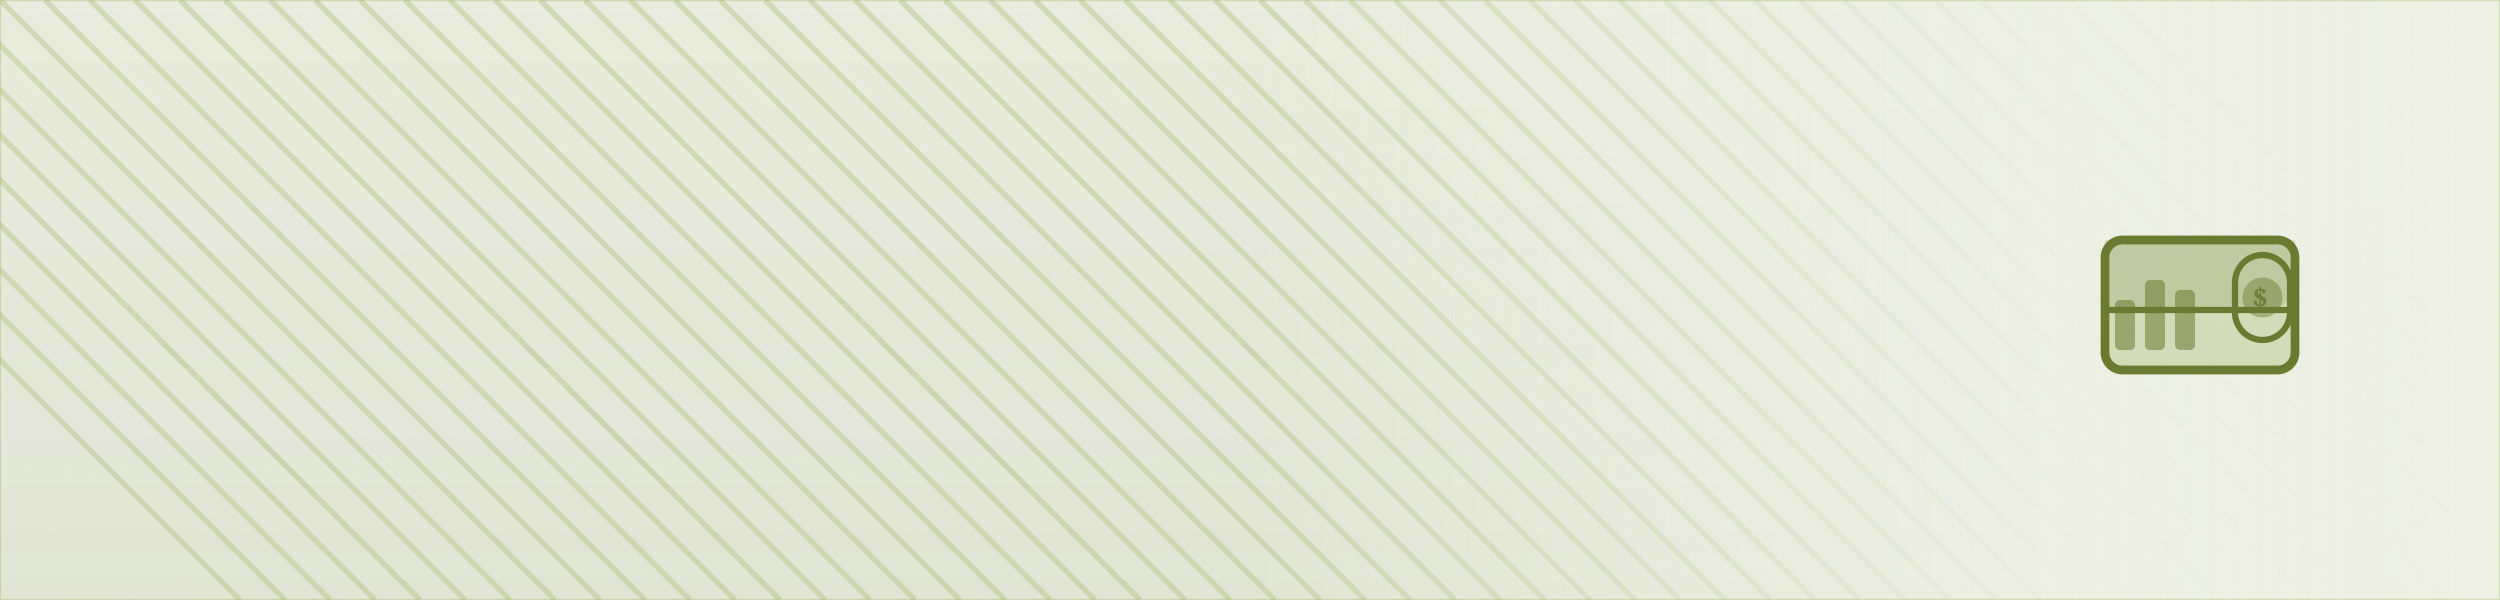
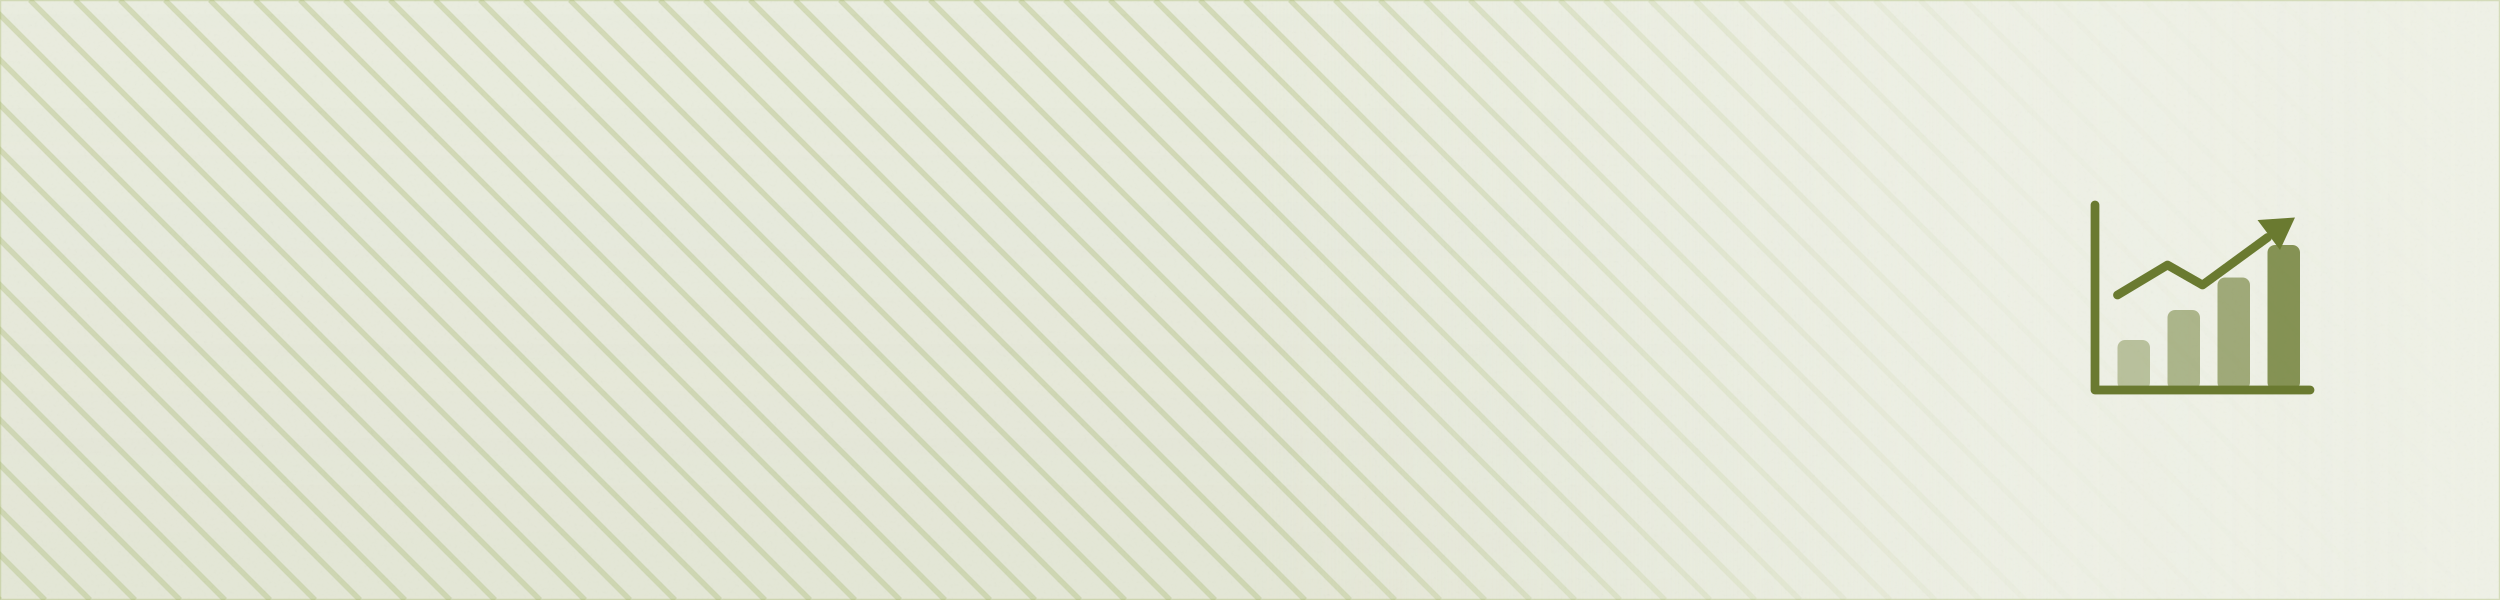
<svg xmlns="http://www.w3.org/2000/svg" width="1000" height="240" viewBox="0 0 1000 240">
  <defs>
-     <filter id="tex" x="0%" y="0%" width="100%" height="100%" color-interpolation-filters="linearRGB">
+     <filter id="tex_finance_light_w" x="0%" y="0%" width="100%" height="100%" color-interpolation-filters="linearRGB">
      <feTurbulence type="fractalNoise" baseFrequency="0.75" numOctaves="4" seed="12" stitchTiles="stitch" result="n" />
      <feColorMatrix in="n" type="saturate" values="0" result="gn" />
      <feBlend in="SourceGraphic" in2="gn" mode="overlay" />
    </filter>
-     <linearGradient id="hfade_finance" x1="0" y1="0" x2="1" y2="0">
+     <linearGradient id="hfade_finance_light_w" x1="0" y1="0" x2="1" y2="0">
      <stop offset="0%" stop-color="#EEF0E5" stop-opacity="0" />
      <stop offset="50%" stop-color="#EEF0E5" stop-opacity="0" />
      <stop offset="82%" stop-color="#EEF0E5" stop-opacity="0.92" />
      <stop offset="100%" stop-color="#EEF0E5" stop-opacity="1" />
    </linearGradient>
-     <linearGradient id="vign_finance" x1="0" y1="0" x2="0" y2="1">
+     <linearGradient id="vign_finance_light_w" x1="0" y1="0" x2="0" y2="1">
      <stop offset="0%" stop-color="#6A7A30" stop-opacity="0.04" />
      <stop offset="100%" stop-color="#6A7A30" stop-opacity="0.09" />
    </linearGradient>
  </defs>
  <rect width="1000" height="240" fill="#EEF0E5" />
-   <rect width="1000" height="240" fill="url(#vign_finance)" />
+   <rect width="1000" height="240" fill="url(#vign_finance_light_w)" />
  <g>
-     <line x1="-144" y1="0" x2="96" y2="240" stroke="#96AA54" stroke-width="2.2" opacity="0.3" />
-     <line x1="-126" y1="0" x2="114" y2="240" stroke="#96AA54" stroke-width="2.2" opacity="0.3" />
-     <line x1="-108" y1="0" x2="132" y2="240" stroke="#96AA54" stroke-width="2.2" opacity="0.3" />
-     <line x1="-90" y1="0" x2="150" y2="240" stroke="#96AA54" stroke-width="2.2" opacity="0.3" />
-     <line x1="-72" y1="0" x2="168" y2="240" stroke="#96AA54" stroke-width="2.2" opacity="0.3" />
-     <line x1="-54" y1="0" x2="186" y2="240" stroke="#96AA54" stroke-width="2.2" opacity="0.3" />
-     <line x1="-36" y1="0" x2="204" y2="240" stroke="#96AA54" stroke-width="2.2" opacity="0.3" />
-     <line x1="-18" y1="0" x2="222" y2="240" stroke="#96AA54" stroke-width="2.2" opacity="0.3" />
-     <line x1="0" y1="0" x2="240" y2="240" stroke="#96AA54" stroke-width="2.2" opacity="0.3" />
-     <line x1="18" y1="0" x2="258" y2="240" stroke="#96AA54" stroke-width="2.2" opacity="0.3" />
-     <line x1="36" y1="0" x2="276" y2="240" stroke="#96AA54" stroke-width="2.2" opacity="0.3" />
-     <line x1="54" y1="0" x2="294" y2="240" stroke="#96AA54" stroke-width="2.2" opacity="0.3" />
-     <line x1="72" y1="0" x2="312" y2="240" stroke="#96AA54" stroke-width="2.2" opacity="0.3" />
-     <line x1="90" y1="0" x2="330" y2="240" stroke="#96AA54" stroke-width="2.2" opacity="0.3" />
-     <line x1="108" y1="0" x2="348" y2="240" stroke="#96AA54" stroke-width="2.2" opacity="0.3" />
-     <line x1="126" y1="0" x2="366" y2="240" stroke="#96AA54" stroke-width="2.2" opacity="0.3" />
-     <line x1="144" y1="0" x2="384" y2="240" stroke="#96AA54" stroke-width="2.2" opacity="0.3" />
-     <line x1="162" y1="0" x2="402" y2="240" stroke="#96AA54" stroke-width="2.2" opacity="0.3" />
-     <line x1="180" y1="0" x2="420" y2="240" stroke="#96AA54" stroke-width="2.2" opacity="0.3" />
-     <line x1="198" y1="0" x2="438" y2="240" stroke="#96AA54" stroke-width="2.2" opacity="0.3" />
-     <line x1="216" y1="0" x2="456" y2="240" stroke="#96AA54" stroke-width="2.2" opacity="0.3" />
-     <line x1="234" y1="0" x2="474" y2="240" stroke="#96AA54" stroke-width="2.2" opacity="0.3" />
-     <line x1="252" y1="0" x2="492" y2="240" stroke="#96AA54" stroke-width="2.2" opacity="0.3" />
-     <line x1="270" y1="0" x2="510" y2="240" stroke="#96AA54" stroke-width="2.2" opacity="0.3" />
-     <line x1="288" y1="0" x2="528" y2="240" stroke="#96AA54" stroke-width="2.2" opacity="0.3" />
-     <line x1="306" y1="0" x2="546" y2="240" stroke="#96AA54" stroke-width="2.2" opacity="0.3" />
-     <line x1="324" y1="0" x2="564" y2="240" stroke="#96AA54" stroke-width="2.2" opacity="0.3" />
-     <line x1="342" y1="0" x2="582" y2="240" stroke="#96AA54" stroke-width="2.2" opacity="0.3" />
-     <line x1="360" y1="0" x2="600" y2="240" stroke="#96AA54" stroke-width="2.2" opacity="0.3" />
-     <line x1="378" y1="0" x2="618" y2="240" stroke="#96AA54" stroke-width="2.2" opacity="0.3" />
-     <line x1="396" y1="0" x2="636" y2="240" stroke="#96AA54" stroke-width="2.2" opacity="0.3" />
-     <line x1="414" y1="0" x2="654" y2="240" stroke="#96AA54" stroke-width="2.2" opacity="0.3" />
-     <line x1="432" y1="0" x2="672" y2="240" stroke="#96AA54" stroke-width="2.2" opacity="0.3" />
-     <line x1="450" y1="0" x2="690" y2="240" stroke="#96AA54" stroke-width="2.2" opacity="0.3" />
-     <line x1="468" y1="0" x2="708" y2="240" stroke="#96AA54" stroke-width="2.2" opacity="0.3" />
-     <line x1="486" y1="0" x2="726" y2="240" stroke="#96AA54" stroke-width="2.2" opacity="0.3" />
-     <line x1="504" y1="0" x2="744" y2="240" stroke="#96AA54" stroke-width="2.2" opacity="0.3" />
-     <line x1="522" y1="0" x2="762" y2="240" stroke="#96AA54" stroke-width="2.2" opacity="0.3" />
-     <line x1="540" y1="0" x2="780" y2="240" stroke="#96AA54" stroke-width="2.2" opacity="0.3" />
-     <line x1="558" y1="0" x2="798" y2="240" stroke="#96AA54" stroke-width="2.2" opacity="0.3" />
-     <line x1="576" y1="0" x2="816" y2="240" stroke="#96AA54" stroke-width="2.2" opacity="0.3" />
-     <line x1="594" y1="0" x2="834" y2="240" stroke="#96AA54" stroke-width="2.2" opacity="0.3" />
-     <line x1="612" y1="0" x2="852" y2="240" stroke="#96AA54" stroke-width="2.2" opacity="0.3" />
-     <line x1="630" y1="0" x2="870" y2="240" stroke="#96AA54" stroke-width="2.2" opacity="0.3" />
-     <line x1="648" y1="0" x2="888" y2="240" stroke="#96AA54" stroke-width="2.2" opacity="0.3" />
-     <line x1="666" y1="0" x2="906" y2="240" stroke="#96AA54" stroke-width="2.2" opacity="0.3" />
-     <line x1="684" y1="0" x2="924" y2="240" stroke="#96AA54" stroke-width="2.2" opacity="0.3" />
-     <line x1="702" y1="0" x2="942" y2="240" stroke="#96AA54" stroke-width="2.2" opacity="0.3" />
-     <line x1="720" y1="0" x2="960" y2="240" stroke="#96AA54" stroke-width="2.2" opacity="0.3" />
-     <line x1="738" y1="0" x2="978" y2="240" stroke="#96AA54" stroke-width="2.2" opacity="0.3" />
-     <line x1="756" y1="0" x2="996" y2="240" stroke="#96AA54" stroke-width="2.2" opacity="0.3" />
-     <line x1="774" y1="0" x2="1014" y2="240" stroke="#96AA54" stroke-width="2.2" opacity="0.3" />
-     <line x1="792" y1="0" x2="1032" y2="240" stroke="#96AA54" stroke-width="2.2" opacity="0.3" />
-     <line x1="810" y1="0" x2="1050" y2="240" stroke="#96AA54" stroke-width="2.2" opacity="0.3" />
-     <line x1="828" y1="0" x2="1068" y2="240" stroke="#96AA54" stroke-width="2.2" opacity="0.3" />
-     <line x1="846" y1="0" x2="1086" y2="240" stroke="#96AA54" stroke-width="2.2" opacity="0.3" />
-     <rect width="1000" height="240" fill="url(#hfade_finance)" />
+     <line x1="-240" y1="0" x2="0" y2="240" stroke="#96AA54" stroke-width="2.2" opacity="0.3" />
+     <line x1="-222" y1="0" x2="18" y2="240" stroke="#96AA54" stroke-width="2.2" opacity="0.3" />
+     <line x1="-204" y1="0" x2="36" y2="240" stroke="#96AA54" stroke-width="2.2" opacity="0.3" />
+     <line x1="-186" y1="0" x2="54" y2="240" stroke="#96AA54" stroke-width="2.2" opacity="0.3" />
+     <line x1="-168" y1="0" x2="72" y2="240" stroke="#96AA54" stroke-width="2.2" opacity="0.3" />
+     <line x1="-150" y1="0" x2="90" y2="240" stroke="#96AA54" stroke-width="2.2" opacity="0.3" />
+     <line x1="-132" y1="0" x2="108" y2="240" stroke="#96AA54" stroke-width="2.2" opacity="0.3" />
+     <line x1="-114" y1="0" x2="126" y2="240" stroke="#96AA54" stroke-width="2.2" opacity="0.3" />
+     <line x1="-96" y1="0" x2="144" y2="240" stroke="#96AA54" stroke-width="2.2" opacity="0.3" />
+     <line x1="-78" y1="0" x2="162" y2="240" stroke="#96AA54" stroke-width="2.2" opacity="0.3" />
+     <line x1="-60" y1="0" x2="180" y2="240" stroke="#96AA54" stroke-width="2.2" opacity="0.3" />
+     <line x1="-42" y1="0" x2="198" y2="240" stroke="#96AA54" stroke-width="2.2" opacity="0.3" />
+     <line x1="-24" y1="0" x2="216" y2="240" stroke="#96AA54" stroke-width="2.2" opacity="0.3" />
+     <line x1="-6" y1="0" x2="234" y2="240" stroke="#96AA54" stroke-width="2.2" opacity="0.3" />
+     <line x1="12" y1="0" x2="252" y2="240" stroke="#96AA54" stroke-width="2.2" opacity="0.3" />
+     <line x1="30" y1="0" x2="270" y2="240" stroke="#96AA54" stroke-width="2.2" opacity="0.3" />
+     <line x1="48" y1="0" x2="288" y2="240" stroke="#96AA54" stroke-width="2.2" opacity="0.3" />
+     <line x1="66" y1="0" x2="306" y2="240" stroke="#96AA54" stroke-width="2.2" opacity="0.3" />
+     <line x1="84" y1="0" x2="324" y2="240" stroke="#96AA54" stroke-width="2.2" opacity="0.3" />
+     <line x1="102" y1="0" x2="342" y2="240" stroke="#96AA54" stroke-width="2.2" opacity="0.3" />
+     <line x1="120" y1="0" x2="360" y2="240" stroke="#96AA54" stroke-width="2.2" opacity="0.3" />
+     <line x1="138" y1="0" x2="378" y2="240" stroke="#96AA54" stroke-width="2.2" opacity="0.3" />
+     <line x1="156" y1="0" x2="396" y2="240" stroke="#96AA54" stroke-width="2.2" opacity="0.3" />
+     <line x1="174" y1="0" x2="414" y2="240" stroke="#96AA54" stroke-width="2.2" opacity="0.3" />
+     <line x1="192" y1="0" x2="432" y2="240" stroke="#96AA54" stroke-width="2.2" opacity="0.3" />
+     <line x1="210" y1="0" x2="450" y2="240" stroke="#96AA54" stroke-width="2.2" opacity="0.3" />
+     <line x1="228" y1="0" x2="468" y2="240" stroke="#96AA54" stroke-width="2.2" opacity="0.3" />
+     <line x1="246" y1="0" x2="486" y2="240" stroke="#96AA54" stroke-width="2.2" opacity="0.3" />
+     <line x1="264" y1="0" x2="504" y2="240" stroke="#96AA54" stroke-width="2.2" opacity="0.3" />
+     <line x1="282" y1="0" x2="522" y2="240" stroke="#96AA54" stroke-width="2.2" opacity="0.3" />
+     <line x1="300" y1="0" x2="540" y2="240" stroke="#96AA54" stroke-width="2.2" opacity="0.3" />
+     <line x1="318" y1="0" x2="558" y2="240" stroke="#96AA54" stroke-width="2.2" opacity="0.3" />
+     <line x1="336" y1="0" x2="576" y2="240" stroke="#96AA54" stroke-width="2.2" opacity="0.3" />
+     <line x1="354" y1="0" x2="594" y2="240" stroke="#96AA54" stroke-width="2.2" opacity="0.3" />
+     <line x1="372" y1="0" x2="612" y2="240" stroke="#96AA54" stroke-width="2.2" opacity="0.3" />
+     <line x1="390" y1="0" x2="630" y2="240" stroke="#96AA54" stroke-width="2.2" opacity="0.3" />
+     <line x1="408" y1="0" x2="648" y2="240" stroke="#96AA54" stroke-width="2.2" opacity="0.3" />
+     <line x1="426" y1="0" x2="666" y2="240" stroke="#96AA54" stroke-width="2.2" opacity="0.3" />
+     <line x1="444" y1="0" x2="684" y2="240" stroke="#96AA54" stroke-width="2.2" opacity="0.3" />
+     <line x1="462" y1="0" x2="702" y2="240" stroke="#96AA54" stroke-width="2.2" opacity="0.3" />
+     <line x1="480" y1="0" x2="720" y2="240" stroke="#96AA54" stroke-width="2.2" opacity="0.3" />
+     <line x1="498" y1="0" x2="738" y2="240" stroke="#96AA54" stroke-width="2.2" opacity="0.3" />
+     <line x1="516" y1="0" x2="756" y2="240" stroke="#96AA54" stroke-width="2.2" opacity="0.3" />
+     <line x1="534" y1="0" x2="774" y2="240" stroke="#96AA54" stroke-width="2.2" opacity="0.3" />
+     <line x1="552" y1="0" x2="792" y2="240" stroke="#96AA54" stroke-width="2.2" opacity="0.3" />
+     <line x1="570" y1="0" x2="810" y2="240" stroke="#96AA54" stroke-width="2.2" opacity="0.3" />
+     <line x1="588" y1="0" x2="828" y2="240" stroke="#96AA54" stroke-width="2.2" opacity="0.3" />
+     <line x1="606" y1="0" x2="846" y2="240" stroke="#96AA54" stroke-width="2.2" opacity="0.3" />
+     <line x1="624" y1="0" x2="864" y2="240" stroke="#96AA54" stroke-width="2.2" opacity="0.3" />
+     <line x1="642" y1="0" x2="882" y2="240" stroke="#96AA54" stroke-width="2.2" opacity="0.3" />
+     <line x1="660" y1="0" x2="900" y2="240" stroke="#96AA54" stroke-width="2.2" opacity="0.3" />
+     <line x1="678" y1="0" x2="918" y2="240" stroke="#96AA54" stroke-width="2.2" opacity="0.3" />
+     <line x1="696" y1="0" x2="936" y2="240" stroke="#96AA54" stroke-width="2.2" opacity="0.3" />
+     <line x1="714" y1="0" x2="954" y2="240" stroke="#96AA54" stroke-width="2.2" opacity="0.3" />
+     <line x1="732" y1="0" x2="972" y2="240" stroke="#96AA54" stroke-width="2.2" opacity="0.3" />
+     <line x1="750" y1="0" x2="990" y2="240" stroke="#96AA54" stroke-width="2.2" opacity="0.3" />
+     <line x1="768" y1="0" x2="1008" y2="240" stroke="#96AA54" stroke-width="2.2" opacity="0.3" />
+     <line x1="786" y1="0" x2="1026" y2="240" stroke="#96AA54" stroke-width="2.2" opacity="0.3" />
+     <line x1="804" y1="0" x2="1044" y2="240" stroke="#96AA54" stroke-width="2.2" opacity="0.3" />
+     <line x1="822" y1="0" x2="1062" y2="240" stroke="#96AA54" stroke-width="2.2" opacity="0.3" />
+     <line x1="840" y1="0" x2="1080" y2="240" stroke="#96AA54" stroke-width="2.2" opacity="0.3" />
+     <line x1="858" y1="0" x2="1098" y2="240" stroke="#96AA54" stroke-width="2.2" opacity="0.3" />
+     <line x1="876" y1="0" x2="1116" y2="240" stroke="#96AA54" stroke-width="2.2" opacity="0.3" />
+     <line x1="894" y1="0" x2="1134" y2="240" stroke="#96AA54" stroke-width="2.2" opacity="0.3" />
+     <line x1="912" y1="0" x2="1152" y2="240" stroke="#96AA54" stroke-width="2.2" opacity="0.3" />
+     <line x1="930" y1="0" x2="1170" y2="240" stroke="#96AA54" stroke-width="2.2" opacity="0.3" />
+     <line x1="948" y1="0" x2="1188" y2="240" stroke="#96AA54" stroke-width="2.2" opacity="0.3" />
+     <line x1="966" y1="0" x2="1206" y2="240" stroke="#96AA54" stroke-width="2.2" opacity="0.3" />
+     <line x1="984" y1="0" x2="1224" y2="240" stroke="#96AA54" stroke-width="2.2" opacity="0.3" />
+     <rect width="1000" height="240" fill="url(#hfade_finance_light_w)" />
  </g>
-   <rect width="1000" height="240" fill="#EEF0E5" filter="url(#tex)" opacity="0.04" />
+   <rect width="1000" height="240" fill="#EEF0E5" filter="url(#tex_finance_light_w)" opacity="0.06" />
  <g transform="translate(880,120)">
-     <rect x="-38" y="-24" width="76" height="52" rx="7" fill="#96AA54" opacity="0.3" />
-     <rect x="-38" y="-24" width="76" height="52" rx="7" fill="none" stroke="#6A7A30" stroke-width="3.5" />
-     <path d="M-38,-24 L38,-24 L38,-8 Q38,4 24,4 L-38,4 Z" fill="#6A7A30" opacity="0.18" />
-     <line x1="-38" y1="4" x2="38" y2="4" stroke="#6A7A30" stroke-width="2.5" />
-     <rect x="14" y="-18" width="22" height="34" rx="11" fill="none" stroke="#6A7A30" stroke-width="2.5" />
-     <circle cx="25" cy="-1" r="8" fill="#6A7A30" opacity="0.45" />
-     <text x="21" y="3" font-family="Georgia,serif" font-size="11" fill="#6A7A30" font-weight="bold" opacity="0.9">$</text>
-     <rect x="-34" y="0" width="8" height="20" rx="2" fill="#6A7A30" opacity="0.55" />
-     <rect x="-22" y="-8" width="8" height="28" rx="2" fill="#6A7A30" opacity="0.55" />
-     <rect x="-10" y="-4" width="8" height="24" rx="2" fill="#6A7A30" opacity="0.55" />
+     <path d="M-42,-38 V36 H44" fill="none" stroke="#6A7A30" stroke-width="3.5" stroke-linecap="round" stroke-linejoin="round" />
+     <rect x="-33" y="16" width="13" height="20" rx="3" fill="#6A7A30" opacity="0.4" />
+     <rect x="-13" y="4" width="13" height="32" rx="3" fill="#6A7A30" opacity="0.5" />
+     <rect x="7" y="-9" width="13" height="45" rx="3" fill="#6A7A30" opacity="0.6" />
+     <rect x="27" y="-22" width="13" height="58" rx="3" fill="#6A7A30" opacity="0.8" />
+     <path d="M-33,-2 L-13,-14 L1,-6 L27,-25" fill="none" stroke="#6A7A30" stroke-width="3.5" stroke-linecap="round" stroke-linejoin="round" />
+     <path d="M38,-33 L23,-32 L32,-20 Z" fill="#6A7A30" />
  </g>
  <rect width="1000" height="240" fill="none" stroke="#96AA54" stroke-width="1" opacity="0.3" />
</svg>
